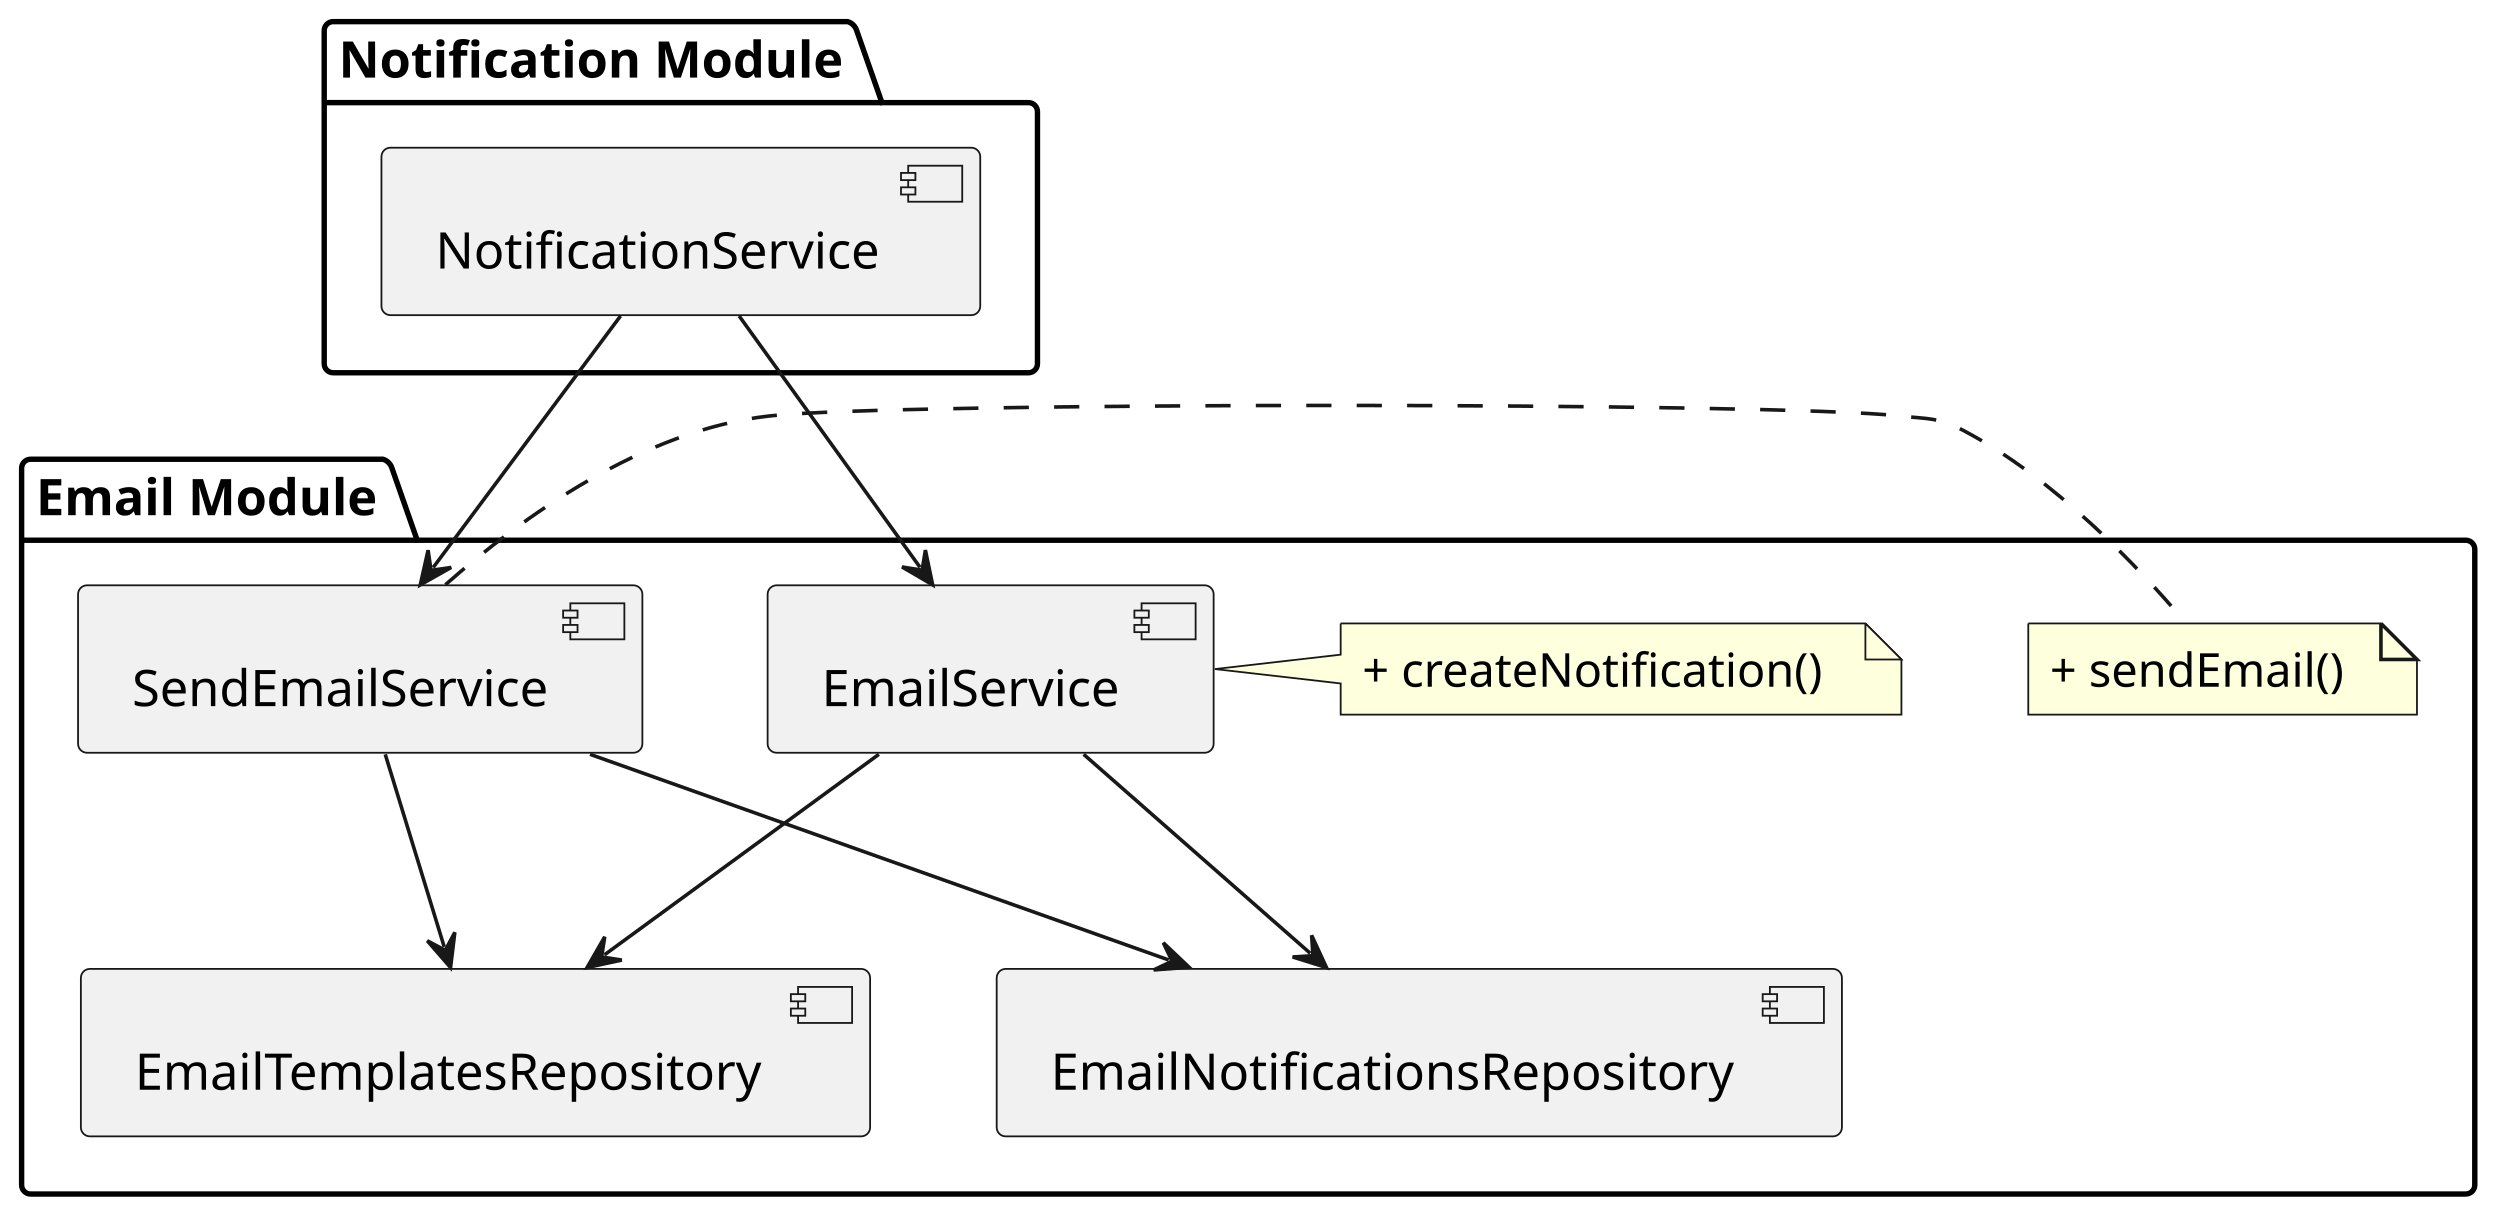
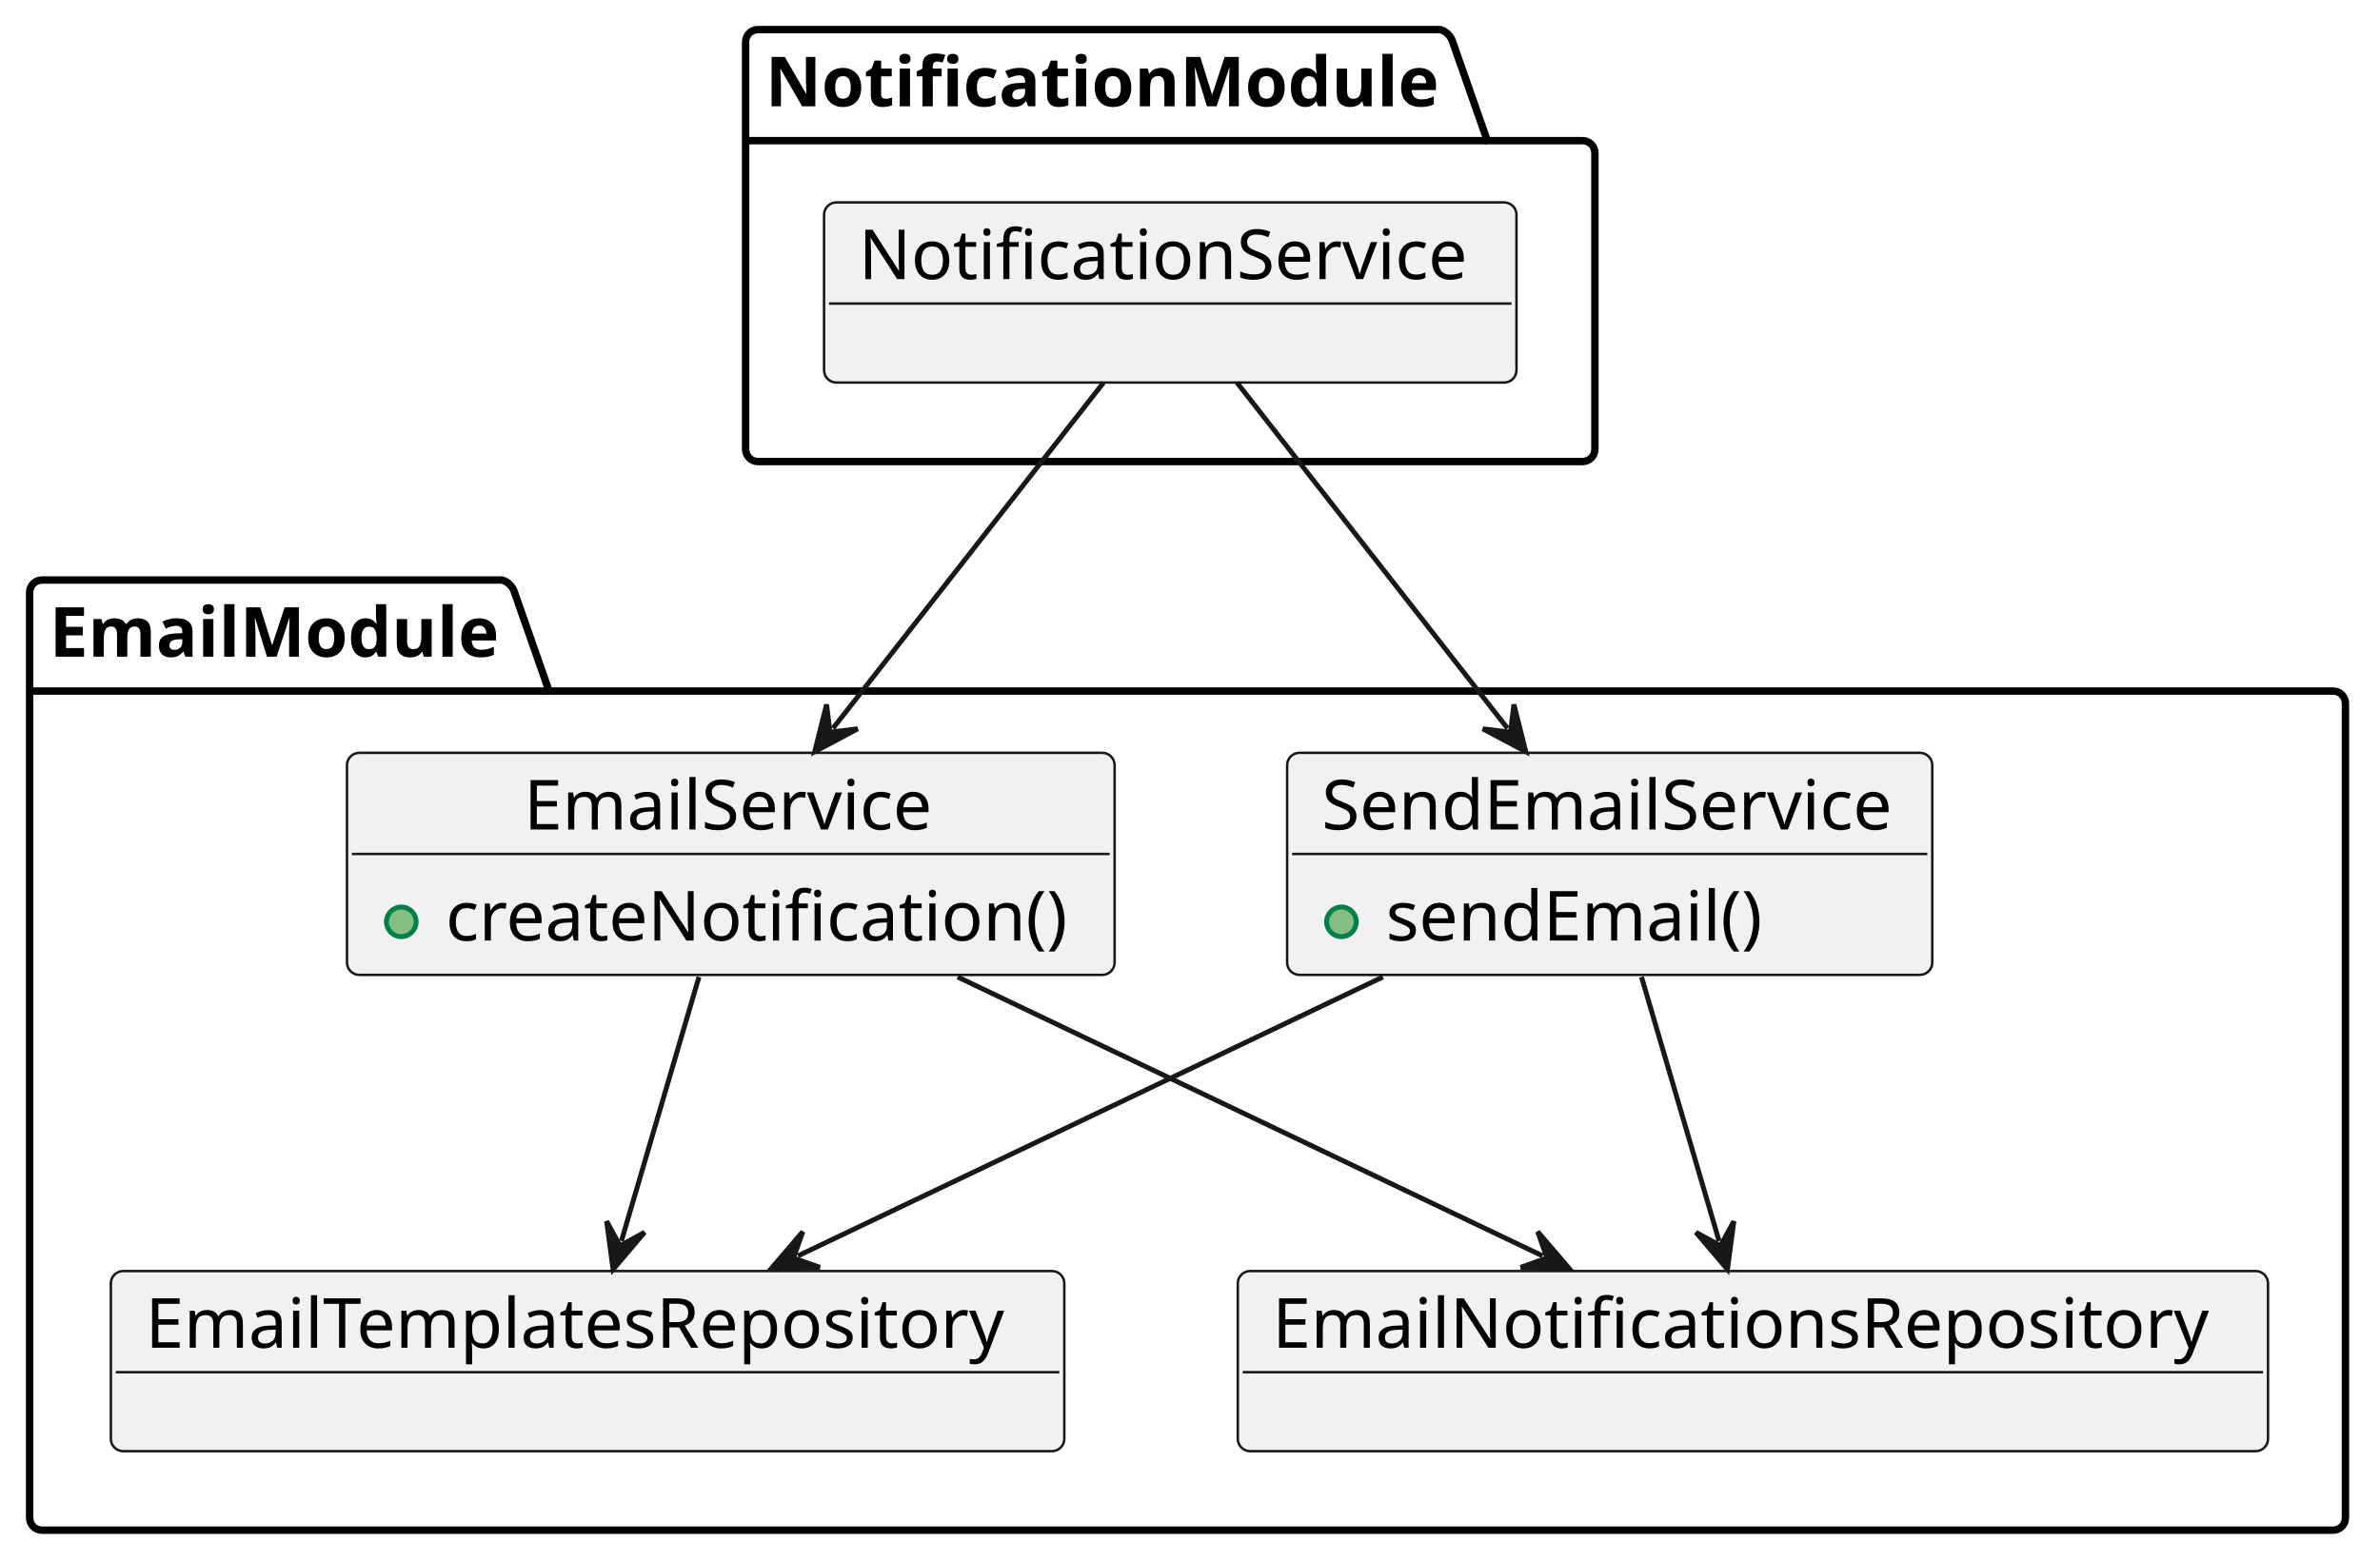
- <svg xmlns="http://www.w3.org/2000/svg" contentStyleType="text/css" data-diagram-type="DESCRIPTION" height="338px" preserveAspectRatio="none" style="width:694px;height:338px;background:#FFFFFF;" version="1.1" viewBox="0 0 694 338" width="694px" zoomAndPan="magnify">
+ <svg xmlns="http://www.w3.org/2000/svg" contentStyleType="text/css" data-diagram-type="CLASS" height="316px" preserveAspectRatio="none" style="width:482px;height:316px;background:#FFFFFF;" version="1.1" viewBox="0 0 482 316" width="482px" zoomAndPan="magnify">
  <defs />
  <g>
-     <g class="cluster" data-entity="Notification Module" data-source-line="2" data-uid="ent0002" id="cluster_Notification Module">
-       <path d="M92.5,6 L235.318,6 A3.75,3.75 0 0 1 237.818,8.5 L244.818,28.488 L285.5,28.488 A2.5,2.5 0 0 1 288,30.988 L288,100.98 A2.5,2.5 0 0 1 285.5,103.48 L92.5,103.48 A2.5,2.5 0 0 1 90,100.98 L90,8.5 A2.5,2.5 0 0 1 92.5,6" fill="none" style="stroke:#000000;stroke-width:1.5;" />
-       <line style="stroke:#000000;stroke-width:1.5;" x1="90" x2="244.818" y1="28.488" y2="28.488" />
-       <text fill="#000000" font-family="sans-serif" font-size="14" font-weight="bold" lengthAdjust="spacing" textLength="141.818" x="94" y="21.535">Notification Module</text>
+     <g class="cluster" data-entity="NotificationModule" data-source-line="2" data-uid="ent0002" id="cluster_NotificationModule">
+       <path d="M153.5,6 L291.704,6 A3.75,3.75 0 0 1 294.204,8.5 L301.204,28.488 L320.5,28.488 A2.5,2.5 0 0 1 323,30.988 L323,90.99 A2.5,2.5 0 0 1 320.5,93.49 L153.5,93.49 A2.5,2.5 0 0 1 151,90.99 L151,8.5 A2.5,2.5 0 0 1 153.5,6" fill="none" style="stroke:#000000;stroke-width:1.5;" />
+       <line style="stroke:#000000;stroke-width:1.5;" x1="151" x2="301.204" y1="28.488" y2="28.488" />
+       <text fill="#000000" font-family="sans-serif" font-size="14" font-weight="bold" lengthAdjust="spacing" textLength="137.204" x="155" y="21.535">NotificationModule</text>
    </g>
-     <g class="cluster" data-entity="Email Module" data-source-line="6" data-uid="ent0004" id="cluster_Email Module">
-       <path d="M8.5,127.48 L106.311,127.48 A3.75,3.75 0 0 1 108.811,129.98 L115.811,149.968 L684.5,149.968 A2.5,2.5 0 0 1 687,152.468 L687,328.96 A2.5,2.5 0 0 1 684.5,331.46 L8.5,331.46 A2.5,2.5 0 0 1 6,328.96 L6,129.98 A2.5,2.5 0 0 1 8.5,127.48" fill="none" style="stroke:#000000;stroke-width:1.5;" />
-       <line style="stroke:#000000;stroke-width:1.5;" x1="6" x2="115.811" y1="149.968" y2="149.968" />
-       <text fill="#000000" font-family="sans-serif" font-size="14" font-weight="bold" lengthAdjust="spacing" textLength="96.811" x="10" y="143.015">Email Module</text>
+     <g class="cluster" data-entity="EmailModule" data-source-line="7" data-uid="ent0004" id="cluster_EmailModule">
+       <path d="M8.5,117.49 L101.696,117.49 A3.75,3.75 0 0 1 104.196,119.99 L111.196,139.978 L472.5,139.978 A2.5,2.5 0 0 1 475,142.478 L475,307.45 A2.5,2.5 0 0 1 472.5,309.95 L8.5,309.95 A2.5,2.5 0 0 1 6,307.45 L6,119.99 A2.5,2.5 0 0 1 8.5,117.49" fill="none" style="stroke:#000000;stroke-width:1.5;" />
+       <line style="stroke:#000000;stroke-width:1.5;" x1="6" x2="111.196" y1="139.978" y2="139.978" />
+       <text fill="#000000" font-family="sans-serif" font-size="14" font-weight="bold" lengthAdjust="spacing" textLength="92.196" x="10" y="133.025">EmailModule</text>
    </g>
    <g class="entity" data-entity="NotificationService" data-source-line="3" data-uid="ent0003" id="entity_NotificationService">
-       <rect fill="#F1F1F1" height="46.488" rx="2.5" ry="2.5" style="stroke:#181818;stroke-width:0.5;" width="166.226" x="105.89" y="41" />
-       <rect fill="#F1F1F1" height="10" style="stroke:#181818;stroke-width:0.5;" width="15" x="252.116" y="46" />
-       <rect fill="#F1F1F1" height="2" style="stroke:#181818;stroke-width:0.5;" width="4" x="250.116" y="48" />
-       <rect fill="#F1F1F1" height="2" style="stroke:#181818;stroke-width:0.5;" width="4" x="250.116" y="52" />
-       <text fill="#000000" font-family="sans-serif" font-size="14" lengthAdjust="spacing" textLength="126.226" x="120.89" y="74.535">NotificationService</text>
+       <rect fill="#F1F1F1" height="36.488" rx="2.5" ry="2.5" style="stroke:#181818;stroke-width:0.5;" width="140.226" x="166.89" y="41" />
+       <text fill="#000000" font-family="sans-serif" font-size="14" lengthAdjust="spacing" textLength="126.226" x="173.89" y="56.535">NotificationService</text>
+       <line style="stroke:#181818;stroke-width:0.5;" x1="167.89" x2="306.116" y1="61.488" y2="61.488" />
    </g>
-     <g class="entity" data-entity="EmailService" data-source-line="7" data-uid="ent0005" id="entity_EmailService">
-       <rect fill="#F1F1F1" height="46.488" rx="2.5" ry="2.5" style="stroke:#181818;stroke-width:0.5;" width="123.815" x="213.09" y="162.48" />
-       <rect fill="#F1F1F1" height="10" style="stroke:#181818;stroke-width:0.5;" width="15" x="316.905" y="167.48" />
-       <rect fill="#F1F1F1" height="2" style="stroke:#181818;stroke-width:0.5;" width="4" x="314.905" y="169.48" />
-       <rect fill="#F1F1F1" height="2" style="stroke:#181818;stroke-width:0.5;" width="4" x="314.905" y="173.48" />
-       <text fill="#000000" font-family="sans-serif" font-size="14" lengthAdjust="spacing" textLength="83.815" x="228.09" y="196.015">EmailService</text>
+     <g class="entity" data-entity="EmailService" data-source-line="8" data-uid="ent0005" id="entity_EmailService">
+       <rect fill="#F1F1F1" height="44.977" rx="2.5" ry="2.5" style="stroke:#181818;stroke-width:0.5;" width="155.466" x="70.27" y="152.49" />
+       <text fill="#000000" font-family="sans-serif" font-size="14" lengthAdjust="spacing" textLength="83.815" x="106.095" y="168.025">EmailService</text>
+       <line style="stroke:#181818;stroke-width:0.5;" x1="71.27" x2="224.736" y1="172.978" y2="172.978" />
+       <ellipse cx="81.27" cy="186.722" fill="#84BE84" rx="3" ry="3" style="stroke:#038048;stroke-width:1;" />
+       <text fill="#000000" font-family="sans-serif" font-size="14" lengthAdjust="spacing" textLength="129.466" x="90.27" y="190.513">createNotification()</text>
    </g>
-     <g class="entity" data-entity="GMN6" data-source-line="9" data-uid="ent0007" id="entity_GMN6">
-       <path d="M372.17,173.07 L372.17,181.73 L337.21,185.73 L372.17,189.73 L372.17,198.381 A0,0 0 0 0 372.17,198.381 L527.836,198.381 A0,0 0 0 0 527.836,198.381 L527.836,183.07 L517.836,173.07 L372.17,173.07 A0,0 0 0 0 372.17,173.07" fill="#FEFFDD" style="stroke:#181818;stroke-width:0.5;" />
-       <path d="M517.836,173.07 L517.836,183.07 L527.836,183.07 L517.836,173.07" fill="#FEFFDD" style="stroke:#181818;stroke-width:0.5;" />
-       <text fill="#000000" font-family="sans-serif" font-size="13" lengthAdjust="spacing" textLength="134.666" x="378.17" y="190.638">+ createNotification()</text>
+     <g class="entity" data-entity="SendEmailService" data-source-line="12" data-uid="ent0006" id="entity_SendEmailService">
+       <rect fill="#F1F1F1" height="44.977" rx="2.5" ry="2.5" style="stroke:#181818;stroke-width:0.5;" width="130.655" x="260.67" y="152.49" />
+       <text fill="#000000" font-family="sans-serif" font-size="14" lengthAdjust="spacing" textLength="116.655" x="267.67" y="168.025">SendEmailService</text>
+       <line style="stroke:#181818;stroke-width:0.5;" x1="261.67" x2="390.325" y1="172.978" y2="172.978" />
+       <ellipse cx="271.67" cy="186.722" fill="#84BE84" rx="3" ry="3" style="stroke:#038048;stroke-width:1;" />
+       <text fill="#000000" font-family="sans-serif" font-size="14" lengthAdjust="spacing" textLength="78.025" x="280.67" y="190.513">sendEmail()</text>
    </g>
-     <g class="entity" data-entity="SendEmailService" data-source-line="12" data-uid="ent0009" id="entity_SendEmailService">
-       <rect fill="#F1F1F1" height="46.488" rx="2.5" ry="2.5" style="stroke:#181818;stroke-width:0.5;" width="156.655" x="21.67" y="162.48" />
-       <rect fill="#F1F1F1" height="10" style="stroke:#181818;stroke-width:0.5;" width="15" x="158.325" y="167.48" />
-       <rect fill="#F1F1F1" height="2" style="stroke:#181818;stroke-width:0.5;" width="4" x="156.325" y="169.48" />
-       <rect fill="#F1F1F1" height="2" style="stroke:#181818;stroke-width:0.5;" width="4" x="156.325" y="173.48" />
-       <text fill="#000000" font-family="sans-serif" font-size="14" lengthAdjust="spacing" textLength="116.655" x="36.67" y="196.015">SendEmailService</text>
+     <g class="entity" data-entity="EmailTemplatesRepository" data-source-line="16" data-uid="ent0007" id="entity_EmailTemplatesRepository">
+       <rect fill="#F1F1F1" height="36.488" rx="2.5" ry="2.5" style="stroke:#181818;stroke-width:0.5;" width="193.095" x="22.45" y="257.46" />
+       <text fill="#000000" font-family="sans-serif" font-size="14" lengthAdjust="spacing" textLength="179.095" x="29.45" y="272.995">EmailTemplatesRepository</text>
+       <line style="stroke:#181818;stroke-width:0.5;" x1="23.45" x2="214.545" y1="277.948" y2="277.948" />
    </g>
-     <g class="entity" data-entity="GMN10" data-source-line="14" data-uid="ent0011" id="entity_GMN10">
-       <path d="M563.05,173.07 L563.05,198.381 L670.949,198.381 L670.949,183.07 L660.949,173.07 L563.05,173.07" fill="#FEFFDD" style="stroke:#181818;stroke-width:0.5;" />
-       <path d="M660.949,173.07 L660.949,183.07 L670.949,183.07 L660.949,173.07" fill="#FEFFDD" style="stroke:#181818;stroke-width:1;" />
-       <text fill="#000000" font-family="sans-serif" font-size="13" lengthAdjust="spacing" textLength="86.899" x="569.05" y="190.638">+ sendEmail()</text>
+     <g class="entity" data-entity="EmailNotificationsRepository" data-source-line="19" data-uid="ent0008" id="entity_EmailNotificationsRepository">
+       <rect fill="#F1F1F1" height="36.488" rx="2.5" ry="2.5" style="stroke:#181818;stroke-width:0.5;" width="208.64" x="250.68" y="257.46" />
+       <text fill="#000000" font-family="sans-serif" font-size="14" lengthAdjust="spacing" textLength="194.64" x="257.68" y="272.995">EmailNotificationsRepository</text>
+       <line style="stroke:#181818;stroke-width:0.5;" x1="251.68" x2="458.32" y1="277.948" y2="277.948" />
    </g>
-     <g class="entity" data-entity="EmailTemplatesRepository" data-source-line="17" data-uid="ent0013" id="entity_EmailTemplatesRepository">
-       <rect fill="#F1F1F1" height="46.488" rx="2.5" ry="2.5" style="stroke:#181818;stroke-width:0.5;" width="219.095" x="22.45" y="268.97" />
-       <rect fill="#F1F1F1" height="10" style="stroke:#181818;stroke-width:0.5;" width="15" x="221.545" y="273.97" />
-       <rect fill="#F1F1F1" height="2" style="stroke:#181818;stroke-width:0.5;" width="4" x="219.545" y="275.97" />
-       <rect fill="#F1F1F1" height="2" style="stroke:#181818;stroke-width:0.5;" width="4" x="219.545" y="279.97" />
-       <text fill="#000000" font-family="sans-serif" font-size="14" lengthAdjust="spacing" textLength="179.095" x="37.45" y="302.505">EmailTemplatesRepository</text>
+     <g class="link" data-entity-1="EmailService" data-entity-2="EmailTemplatesRepository" data-source-line="22" data-uid="lnk9" id="link_EmailService_EmailTemplatesRepository">
+       <path codeLine="22" d="M141.56,197.89 C136.32,215.72 130.71,234.823 125.85,251.373" fill="none" id="EmailService-to-EmailTemplatesRepository" style="stroke:#181818;stroke-width:1;" />
+       <polygon fill="#181818" points="124.16,257.13,130.534,249.622,125.569,252.333,122.858,247.368,124.16,257.13" style="stroke:#181818;stroke-width:1;" />
    </g>
-     <g class="entity" data-entity="EmailNotificationsRepository" data-source-line="18" data-uid="ent0014" id="entity_EmailNotificationsRepository">
-       <rect fill="#F1F1F1" height="46.488" rx="2.5" ry="2.5" style="stroke:#181818;stroke-width:0.5;" width="234.64" x="276.68" y="268.97" />
-       <rect fill="#F1F1F1" height="10" style="stroke:#181818;stroke-width:0.5;" width="15" x="491.32" y="273.97" />
-       <rect fill="#F1F1F1" height="2" style="stroke:#181818;stroke-width:0.5;" width="4" x="489.32" y="275.97" />
-       <rect fill="#F1F1F1" height="2" style="stroke:#181818;stroke-width:0.5;" width="4" x="489.32" y="279.97" />
-       <text fill="#000000" font-family="sans-serif" font-size="14" lengthAdjust="spacing" textLength="194.64" x="291.68" y="302.505">EmailNotificationsRepository</text>
+     <g class="link" data-entity-1="EmailService" data-entity-2="EmailNotificationsRepository" data-source-line="23" data-uid="lnk10" id="link_EmailService_EmailNotificationsRepository">
+       <path codeLine="23" d="M193.94,197.89 C231.22,215.67 277.694,237.838 312.404,254.388" fill="none" id="EmailService-to-EmailNotificationsRepository" style="stroke:#181818;stroke-width:1;" />
+       <polygon fill="#181818" points="317.82,256.97,311.418,249.486,313.307,254.818,307.975,256.707,317.82,256.97" style="stroke:#181818;stroke-width:1;" />
    </g>
-     <g class="link" data-entity-1="SendEmailService" data-entity-2="GMN10" data-source-line="14" data-uid="lnk12" id="link_SendEmailService_GMN10">
-       <path d="M123.65,162.32 C145.05,143.46 178.5,119.43 213.5,115.48 C248.17,111.57 492.83,111.57 527.5,115.48 C535.43,116.38 537.94,115.77 545,119.48 C570.41,132.85 593.65,157.44 606.51,172.61" fill="none" id="SendEmailService-GMN10" style="stroke:#181818;stroke-width:1;stroke-dasharray:7.0,7.0;" />
+     <g class="link" data-entity-1="SendEmailService" data-entity-2="EmailTemplatesRepository" data-source-line="24" data-uid="lnk11" id="link_SendEmailService_EmailTemplatesRepository">
+       <path codeLine="24" d="M280.06,197.89 C242.78,215.67 196.306,237.838 161.596,254.388" fill="none" id="SendEmailService-to-EmailTemplatesRepository" style="stroke:#181818;stroke-width:1;" />
+       <polygon fill="#181818" points="156.18,256.97,166.025,256.707,160.693,254.818,162.582,249.486,156.18,256.97" style="stroke:#181818;stroke-width:1;" />
    </g>
-     <g class="link" data-entity-1="EmailService" data-entity-2="EmailTemplatesRepository" data-source-line="20" data-uid="lnk15" id="link_EmailService_EmailTemplatesRepository">
-       <path d="M243.97,209.4 C219.99,226.93 191.784,247.529 167.814,265.049" fill="none" id="EmailService-to-EmailTemplatesRepository" style="stroke:#181818;stroke-width:1;" />
-       <polygon fill="#181818" points="162.97,268.59,172.596,266.509,167.007,265.639,167.876,260.05,162.97,268.59" style="stroke:#181818;stroke-width:1;" />
+     <g class="link" data-entity-1="SendEmailService" data-entity-2="EmailNotificationsRepository" data-source-line="25" data-uid="lnk12" id="link_SendEmailService_EmailNotificationsRepository">
+       <path codeLine="25" d="M332.44,197.89 C337.68,215.72 343.289,234.823 348.149,251.373" fill="none" id="SendEmailService-to-EmailNotificationsRepository" style="stroke:#181818;stroke-width:1;" />
+       <polygon fill="#181818" points="349.84,257.13,351.142,247.368,348.431,252.333,343.466,249.622,349.84,257.13" style="stroke:#181818;stroke-width:1;" />
    </g>
-     <g class="link" data-entity-1="EmailService" data-entity-2="EmailNotificationsRepository" data-source-line="21" data-uid="lnk16" id="link_EmailService_EmailNotificationsRepository">
-       <path d="M300.82,209.4 C320.78,226.93 343.772,247.111 363.722,264.631" fill="none" id="EmailService-to-EmailNotificationsRepository" style="stroke:#181818;stroke-width:1;" />
-       <polygon fill="#181818" points="368.23,268.59,364.107,259.646,364.473,265.291,358.828,265.657,368.23,268.59" style="stroke:#181818;stroke-width:1;" />
+     <g class="link" data-entity-1="NotificationService" data-entity-2="EmailService" data-source-line="28" data-uid="lnk13" id="link_NotificationService_EmailService">
+       <path codeLine="28" d="M223.48,77.51 C207.82,97.52 185.708,125.795 168.698,147.525" fill="none" id="NotificationService-to-EmailService" style="stroke:#181818;stroke-width:1;" />
+       <polygon fill="#181818" points="165,152.25,173.697,147.629,168.082,148.313,167.398,142.697,165,152.25" style="stroke:#181818;stroke-width:1;" />
    </g>
-     <g class="link" data-entity-1="SendEmailService" data-entity-2="EmailTemplatesRepository" data-source-line="22" data-uid="lnk17" id="link_SendEmailService_EmailTemplatesRepository">
-       <path d="M106.94,209.4 C112.31,226.93 117.955,245.333 123.315,262.853" fill="none" id="SendEmailService-to-EmailTemplatesRepository" style="stroke:#181818;stroke-width:1;" />
-       <polygon fill="#181818" points="125.07,268.59,126.262,258.813,123.607,263.809,118.612,261.154,125.07,268.59" style="stroke:#181818;stroke-width:1;" />
-     </g>
-     <g class="link" data-entity-1="SendEmailService" data-entity-2="EmailNotificationsRepository" data-source-line="23" data-uid="lnk18" id="link_SendEmailService_EmailNotificationsRepository">
-       <path d="M163.79,209.4 C213.02,226.9 275.166,248.98 324.426,266.49" fill="none" id="SendEmailService-to-EmailNotificationsRepository" style="stroke:#181818;stroke-width:1;" />
-       <polygon fill="#181818" points="330.08,268.5,322.94,261.717,325.369,266.825,320.26,269.255,330.08,268.5" style="stroke:#181818;stroke-width:1;" />
-     </g>
-     <g class="link" data-entity-1="NotificationService" data-entity-2="EmailService" data-source-line="26" data-uid="lnk19" id="link_NotificationService_EmailService">
-       <path d="M205.18,87.71 C220.55,109.08 240.045,136.15 255.395,157.48" fill="none" id="NotificationService-to-EmailService" style="stroke:#181818;stroke-width:1;" />
-       <polygon fill="#181818" points="258.9,162.35,256.89,152.708,255.979,158.292,250.396,157.381,258.9,162.35" style="stroke:#181818;stroke-width:1;" />
-     </g>
-     <g class="link" data-entity-1="NotificationService" data-entity-2="SendEmailService" data-source-line="27" data-uid="lnk20" id="link_NotificationService_SendEmailService">
-       <path d="M172.26,87.71 C156.35,109.08 136.133,136.207 120.253,157.537" fill="none" id="NotificationService-to-SendEmailService" style="stroke:#181818;stroke-width:1;" />
-       <polygon fill="#181818" points="116.67,162.35,125.253,157.52,119.656,158.339,118.836,152.742,116.67,162.35" style="stroke:#181818;stroke-width:1;" />
+     <g class="link" data-entity-1="NotificationService" data-entity-2="SendEmailService" data-source-line="29" data-uid="lnk14" id="link_NotificationService_SendEmailService">
+       <path codeLine="29" d="M250.52,77.51 C266.18,97.52 288.292,125.795 305.302,147.525" fill="none" id="NotificationService-to-SendEmailService" style="stroke:#181818;stroke-width:1;" />
+       <polygon fill="#181818" points="309,152.25,306.602,142.697,305.918,148.313,300.303,147.629,309,152.25" style="stroke:#181818;stroke-width:1;" />
    </g>
  </g>
</svg>
